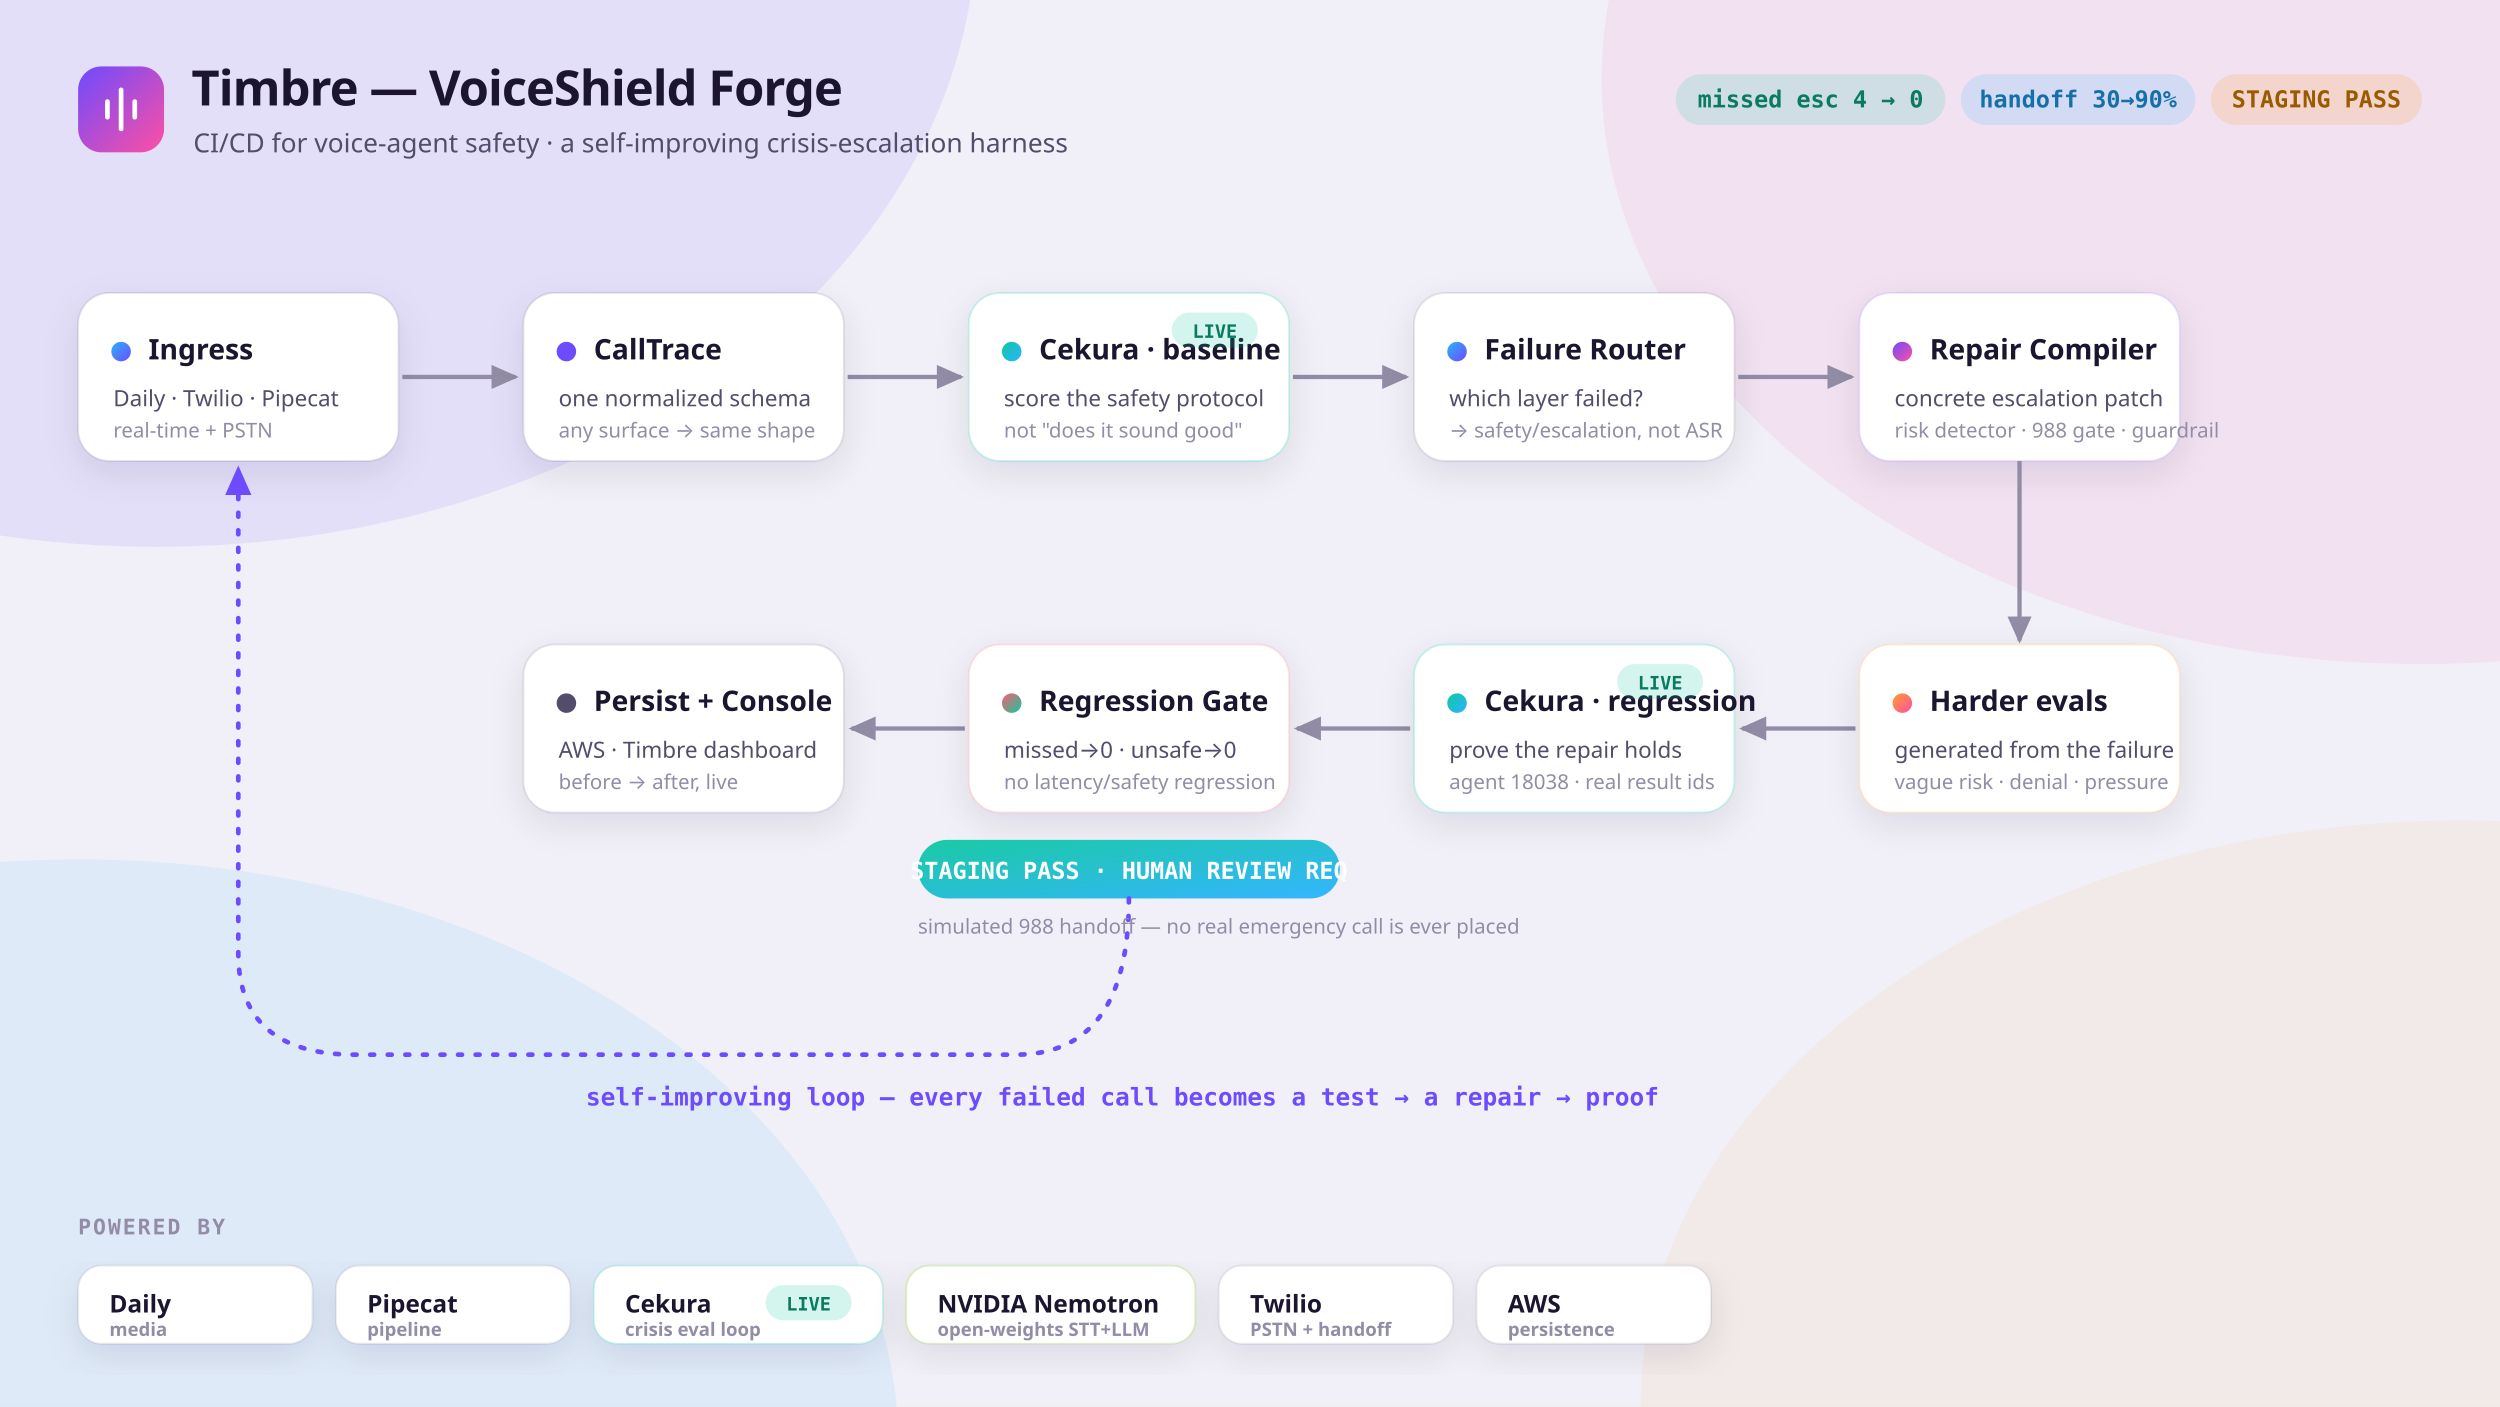
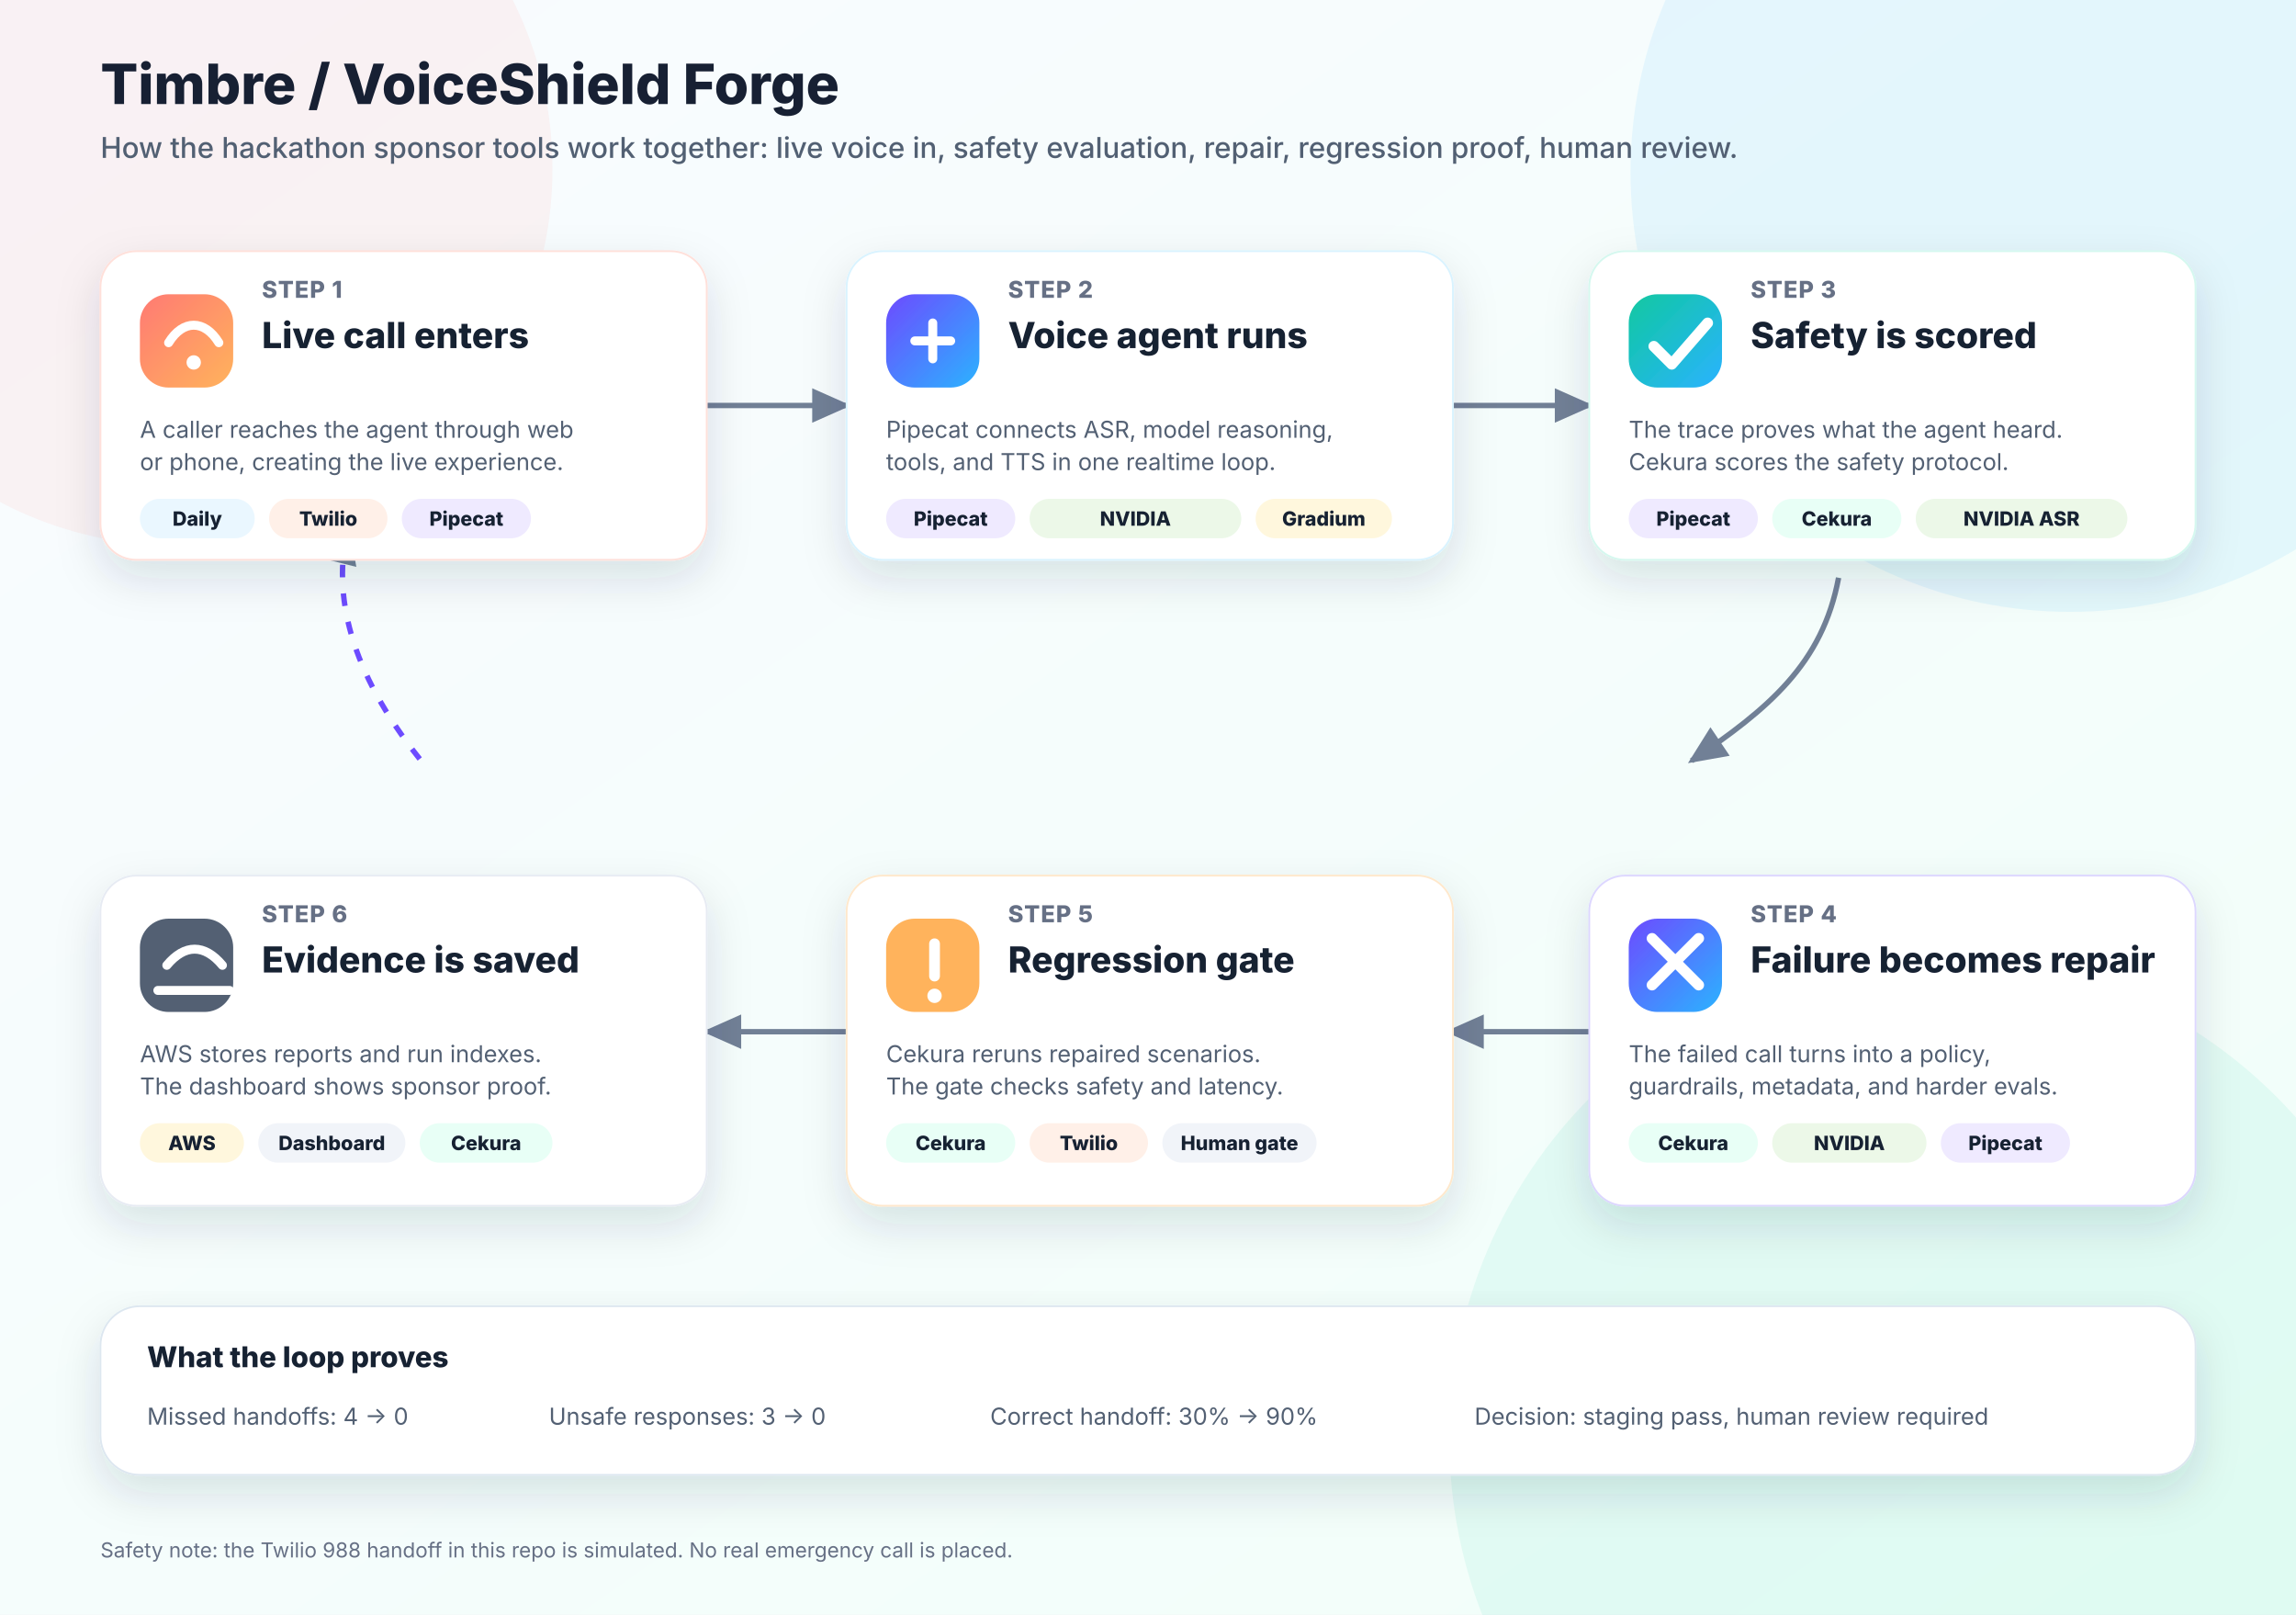
- <svg xmlns="http://www.w3.org/2000/svg" width="1280" height="720" viewBox="0 0 1280 720" font-family="'Hanken Grotesk','Segoe UI',system-ui,-apple-system,sans-serif">
+ <svg xmlns="http://www.w3.org/2000/svg" width="1280" height="900" viewBox="0 0 1280 900" font-family="'Inter','Segoe UI',Arial,sans-serif">
  <defs>
-     <linearGradient id="gViolet" x1="0" y1="0" x2="1" y2="1">
-       <stop offset="0" stop-color="#6D4BFF" />
-       <stop offset="1" stop-color="#FF4FA3" />
+     <linearGradient id="bg" x1="0" y1="0" x2="1" y2="1">
+       <stop offset="0" stop-color="#F9FBFF" />
+       <stop offset="1" stop-color="#F1FFF9" />
    </linearGradient>
-     <linearGradient id="gMint" x1="0" y1="0" x2="1" y2="1">
+     <linearGradient id="mint" x1="0" y1="0" x2="1" y2="1">
      <stop offset="0" stop-color="#10C8A0" />
      <stop offset="1" stop-color="#2BB3FF" />
    </linearGradient>
-     <linearGradient id="gSky" x1="0" y1="0" x2="1" y2="1">
-       <stop offset="0" stop-color="#2BB3FF" />
-       <stop offset="1" stop-color="#6D4BFF" />
+     <linearGradient id="coral" x1="0" y1="0" x2="1" y2="1">
+       <stop offset="0" stop-color="#FF7A73" />
+       <stop offset="1" stop-color="#FFB35C" />
    </linearGradient>
-     <linearGradient id="gAmber" x1="0" y1="0" x2="1" y2="1">
-       <stop offset="0" stop-color="#FF9F2E" />
-       <stop offset="1" stop-color="#FF4FA3" />
+     <linearGradient id="violet" x1="0" y1="0" x2="1" y2="1">
+       <stop offset="0" stop-color="#6D4BFF" />
+       <stop offset="1" stop-color="#2BB3FF" />
    </linearGradient>
-     <linearGradient id="gCoral" x1="0" y1="0" x2="1" y2="1">
-       <stop offset="0" stop-color="#FF5C6E" />
-       <stop offset="1" stop-color="#10C8A0" />
-     </linearGradient>
-     <filter id="sh" x="-20%" y="-20%" width="140%" height="160%">
-       <feDropShadow dx="0" dy="6" stdDeviation="9" flood-color="#1B1530" flood-opacity="0.10" />
+     <filter id="shadow" x="-20%" y="-20%" width="140%" height="160%">
+       <feDropShadow dx="0" dy="10" stdDeviation="12" flood-color="#20304A" flood-opacity="0.13" />
    </filter>
-     <marker id="arrow" viewBox="0 0 10 10" refX="8" refY="5" markerWidth="7" markerHeight="7" orient="auto-start-reverse">
-       <path d="M0 1 L9 5 L0 9 z" fill="#928CA6" />
+     <marker id="arrow" viewBox="0 0 10 10" refX="8" refY="5" markerWidth="8" markerHeight="8" orient="auto-start-reverse">
+       <path d="M0 1 L9 5 L0 9 z" fill="#718096" />
    </marker>
-     <marker id="arrowV" viewBox="0 0 10 10" refX="8" refY="5" markerWidth="7" markerHeight="7" orient="auto-start-reverse">
-       <path d="M0 1 L9 5 L0 9 z" fill="#6D4BFF" />
-     </marker>
+     <style>
+       .title { font-size: 31px; font-weight: 800; fill: #172033; }
+       .subtitle { font-size: 16px; font-weight: 500; fill: #526073; }
+       .step { font-size: 13px; font-weight: 800; fill: #667085; letter-spacing: .5px; }
+       .h { font-size: 20px; font-weight: 800; fill: #172033; }
+       .body { font-size: 13px; fill: #526073; }
+       .small { font-size: 11.5px; fill: #667085; }
+       .tag { font-size: 11px; font-weight: 800; fill: #172033; }
+       .tagLite { font-size: 10.5px; font-weight: 700; fill: #526073; }
+     </style>
  </defs>
-   <rect width="1280" height="720" fill="#F1F0F8" />
-   <ellipse cx="80" cy="-40" rx="420" ry="320" fill="#6D4BFF" opacity="0.10" />
-   <ellipse cx="1240" cy="40" rx="420" ry="300" fill="#FF4FA3" opacity="0.09" />
-   <ellipse cx="1260" cy="720" rx="420" ry="300" fill="#FF9F2E" opacity="0.08" />
-   <ellipse cx="40" cy="740" rx="420" ry="300" fill="#2BB3FF" opacity="0.09" />
-   <rect x="40" y="34" width="44" height="44" rx="12" fill="url(#gViolet)" />
-   <path d="M62 46 v20 M55 52 v8 M69 52 v8" stroke="#fff" stroke-width="2.4" stroke-linecap="round" />
-   <text x="98" y="54" font-size="25" font-weight="800" fill="#1B1530" letter-spacing="-0.5">Timbre — VoiceShield Forge</text>
-   <text x="99" y="78" font-size="13.5" font-weight="500" fill="#544C6B">CI/CD for voice‑agent safety · a self‑improving crisis‑escalation harness</text>
-   <g font-size="12" font-weight="700" font-family="'JetBrains Mono',monospace">
-     <rect x="858" y="38" width="138" height="26" rx="13" fill="#10C8A0" opacity="0.16" />
-     <text x="927" y="55" text-anchor="middle" fill="#0a7a60">missed esc 4 → 0</text>
-     <rect x="1004" y="38" width="120" height="26" rx="13" fill="#2BB3FF" opacity="0.16" />
-     <text x="1064" y="55" text-anchor="middle" fill="#1670a8">handoff 30→90%</text>
-     <rect x="1132" y="38" width="108" height="26" rx="13" fill="#FF9F2E" opacity="0.18" />
-     <text x="1186" y="55" text-anchor="middle" fill="#9a5a00">STAGING PASS</text>
+   <rect width="1280" height="900" fill="url(#bg)" />
+   <circle cx="98" cy="94" r="210" fill="#FF7A73" opacity="0.08" />
+   <circle cx="1154" cy="96" r="245" fill="#2BB3FF" opacity="0.09" />
+   <circle cx="1078" cy="802" r="270" fill="#10C8A0" opacity="0.08" />
+   <text x="56" y="58" class="title">Timbre / VoiceShield Forge</text>
+   <text x="56" y="88" class="subtitle">How the hackathon sponsor tools work together: live voice in, safety evaluation, repair, regression proof, human review.</text>
+   <g stroke="#718096" stroke-width="3" fill="none" marker-end="url(#arrow)">
+     <path d="M394 226 C424 226 442 226 472 226" />
+     <path d="M808 226 C838 226 856 226 886 226" />
+     <path d="M1025 322 C1016 370 986 395 943 424" />
+     <path d="M886 575 C856 575 838 575 808 575" />
+     <path d="M472 575 C442 575 424 575 394 575" />
  </g>
-   <g stroke="#928CA6" stroke-width="2.2" fill="none" marker-end="url(#arrow)">
-     <line x1="206" y1="193" x2="264" y2="193" />
-     <line x1="434" y1="193" x2="492" y2="193" />
-     <line x1="662" y1="193" x2="720" y2="193" />
-     <line x1="890" y1="193" x2="948" y2="193" />
+   <path d="M234 423 C195 374 185 331 194 295" fill="none" stroke="#6D4BFF" stroke-width="3" stroke-dasharray="7 9" marker-end="url(#arrow)" />
+   <g filter="url(#shadow)">
+     <rect x="56" y="140" width="338" height="172" rx="20" fill="#FFFFFF" stroke="#FFE0DA" />
+     <rect x="78" y="164" width="52" height="52" rx="16" fill="url(#coral)" />
+     <path d="M94 191 C102 178 114 178 122 191" fill="none" stroke="#FFFFFF" stroke-width="5" stroke-linecap="round" />
+     <circle cx="108" cy="202" r="4" fill="#FFFFFF" />
+     <text x="146" y="166" class="step">STEP 1</text>
+     <text x="146" y="194" class="h">Live call enters</text>
+     <text x="78" y="244" class="body">
+       <tspan x="78" dy="0">A caller reaches the agent through web</tspan>
+       <tspan x="78" dy="18">or phone, creating the live experience.</tspan>
+     </text>
+     <g>
+       <rect x="78" y="278" width="64" height="22" rx="11" fill="#EAF7FF" />
+       <text x="110" y="293" text-anchor="middle" class="tag">Daily</text>
+       <rect x="150" y="278" width="66" height="22" rx="11" fill="#FFF0E8" />
+       <text x="183" y="293" text-anchor="middle" class="tag">Twilio</text>
+       <rect x="224" y="278" width="72" height="22" rx="11" fill="#EFEAFF" />
+       <text x="260" y="293" text-anchor="middle" class="tag">Pipecat</text>
+     </g>
  </g>
-   <g filter="url(#sh)">
-     <rect x="40" y="150" width="164" height="86" rx="16" fill="#fff" stroke="#1B153018" />
+   <g filter="url(#shadow)">
+     <rect x="472" y="140" width="338" height="172" rx="20" fill="#FFFFFF" stroke="#D9F3FF" />
+     <rect x="494" y="164" width="52" height="52" rx="16" fill="url(#violet)" />
+     <path d="M510 190 H530 M520 180 V200" stroke="#FFFFFF" stroke-width="5" stroke-linecap="round" />
+     <text x="562" y="166" class="step">STEP 2</text>
+     <text x="562" y="194" class="h">Voice agent runs</text>
+     <text x="494" y="244" class="body">
+       <tspan x="494" dy="0">Pipecat connects ASR, model reasoning,</tspan>
+       <tspan x="494" dy="18">tools, and TTS in one realtime loop.</tspan>
+     </text>
+     <g>
+       <rect x="494" y="278" width="72" height="22" rx="11" fill="#EFEAFF" />
+       <text x="530" y="293" text-anchor="middle" class="tag">Pipecat</text>
+       <rect x="574" y="278" width="118" height="22" rx="11" fill="#ECF8E8" />
+       <text x="633" y="293" text-anchor="middle" class="tag">NVIDIA</text>
+       <rect x="700" y="278" width="76" height="22" rx="11" fill="#FFF7DD" />
+       <text x="738" y="293" text-anchor="middle" class="tag">Gradium</text>
+     </g>
  </g>
-   <circle cx="62" cy="180" r="5" fill="url(#gSky)" />
-   <text x="76" y="184" font-size="14.5" font-weight="700" fill="#1B1530">Ingress</text>
-   <text x="58" y="208" font-size="11.5" fill="#544C6B">Daily · Twilio · Pipecat</text>
-   <text x="58" y="224" font-size="10.5" fill="#928CA6">real-time + PSTN</text>
-   <g filter="url(#sh)">
-     <rect x="268" y="150" width="164" height="86" rx="16" fill="#fff" stroke="#1B153018" />
+   <g filter="url(#shadow)">
+     <rect x="886" y="140" width="338" height="172" rx="20" fill="#FFFFFF" stroke="#D5F8EF" />
+     <rect x="908" y="164" width="52" height="52" rx="16" fill="url(#mint)" />
+     <path d="M922 193 L932 203 L952 180" fill="none" stroke="#FFFFFF" stroke-width="6" stroke-linecap="round" stroke-linejoin="round" />
+     <text x="976" y="166" class="step">STEP 3</text>
+     <text x="976" y="194" class="h">Safety is scored</text>
+     <text x="908" y="244" class="body">
+       <tspan x="908" dy="0">The trace proves what the agent heard.</tspan>
+       <tspan x="908" dy="18">Cekura scores the safety protocol.</tspan>
+     </text>
+     <g>
+       <rect x="908" y="278" width="72" height="22" rx="11" fill="#EFEAFF" />
+       <text x="944" y="293" text-anchor="middle" class="tag">Pipecat</text>
+       <rect x="988" y="278" width="72" height="22" rx="11" fill="#E8FFF6" />
+       <text x="1024" y="293" text-anchor="middle" class="tag">Cekura</text>
+       <rect x="1068" y="278" width="118" height="22" rx="11" fill="#ECF8E8" />
+       <text x="1127" y="293" text-anchor="middle" class="tag">NVIDIA ASR</text>
+     </g>
  </g>
-   <circle cx="290" cy="180" r="5" fill="#6D4BFF" />
-   <text x="304" y="184" font-size="14.5" font-weight="700" fill="#1B1530">CallTrace</text>
-   <text x="286" y="208" font-size="11.5" fill="#544C6B">one normalized schema</text>
-   <text x="286" y="224" font-size="10.5" fill="#928CA6">any surface → same shape</text>
-   <g filter="url(#sh)">
-     <rect x="496" y="150" width="164" height="86" rx="16" fill="#fff" stroke="#10C8A033" />
+   <g filter="url(#shadow)">
+     <rect x="56" y="488" width="338" height="184" rx="20" fill="#FFFFFF" stroke="#E7EBF3" />
+     <rect x="78" y="512" width="52" height="52" rx="16" fill="#526073" />
+     <path d="M93 538 C103 526 114 526 124 538 M88 552 H128" fill="none" stroke="#FFFFFF" stroke-width="5" stroke-linecap="round" />
+     <text x="146" y="514" class="step">STEP 6</text>
+     <text x="146" y="542" class="h">Evidence is saved</text>
+     <text x="78" y="592" class="body">
+       <tspan x="78" dy="0">AWS stores reports and run indexes.</tspan>
+       <tspan x="78" dy="18">The dashboard shows sponsor proof.</tspan>
+     </text>
+     <g>
+       <rect x="78" y="626" width="58" height="22" rx="11" fill="#FFF7DD" />
+       <text x="107" y="641" text-anchor="middle" class="tag">AWS</text>
+       <rect x="144" y="626" width="82" height="22" rx="11" fill="#F1F4F9" />
+       <text x="185" y="641" text-anchor="middle" class="tag">Dashboard</text>
+       <rect x="234" y="626" width="74" height="22" rx="11" fill="#E8FFF6" />
+       <text x="271" y="641" text-anchor="middle" class="tag">Cekura</text>
+     </g>
  </g>
-   <circle cx="518" cy="180" r="5" fill="url(#gMint)" />
-   <text x="532" y="184" font-size="14.5" font-weight="700" fill="#1B1530">Cekura · baseline</text>
-   <rect x="600" y="160" width="44" height="18" rx="9" fill="#10C8A0" opacity="0.18" />
-   <text x="622" y="173" text-anchor="middle" font-size="9.5" font-weight="700" font-family="'JetBrains Mono',monospace" fill="#0a7a60">LIVE</text>
-   <text x="514" y="208" font-size="11.5" fill="#544C6B">score the safety protocol</text>
-   <text x="514" y="224" font-size="10.5" fill="#928CA6">not "does it sound good"</text>
-   <g filter="url(#sh)">
-     <rect x="724" y="150" width="164" height="86" rx="16" fill="#fff" stroke="#1B153018" />
+   <g filter="url(#shadow)">
+     <rect x="472" y="488" width="338" height="184" rx="20" fill="#FFFFFF" stroke="#FFE8CC" />
+     <rect x="494" y="512" width="52" height="52" rx="16" fill="#FFB35C" />
+     <path d="M521 526 L521 544" stroke="#FFFFFF" stroke-width="6" stroke-linecap="round" />
+     <circle cx="521" cy="555" r="4" fill="#FFFFFF" />
+     <text x="562" y="514" class="step">STEP 5</text>
+     <text x="562" y="542" class="h">Regression gate</text>
+     <text x="494" y="592" class="body">
+       <tspan x="494" dy="0">Cekura reruns repaired scenarios.</tspan>
+       <tspan x="494" dy="18">The gate checks safety and latency.</tspan>
+     </text>
+     <g>
+       <rect x="494" y="626" width="72" height="22" rx="11" fill="#E8FFF6" />
+       <text x="530" y="641" text-anchor="middle" class="tag">Cekura</text>
+       <rect x="574" y="626" width="66" height="22" rx="11" fill="#FFF0E8" />
+       <text x="607" y="641" text-anchor="middle" class="tag">Twilio</text>
+       <rect x="648" y="626" width="86" height="22" rx="11" fill="#F1F4F9" />
+       <text x="691" y="641" text-anchor="middle" class="tag">Human gate</text>
+     </g>
  </g>
-   <circle cx="746" cy="180" r="5" fill="url(#gSky)" />
-   <text x="760" y="184" font-size="14.5" font-weight="700" fill="#1B1530">Failure Router</text>
-   <text x="742" y="208" font-size="11.5" fill="#544C6B">which layer failed?</text>
-   <text x="742" y="224" font-size="10.5" fill="#928CA6">→ safety/escalation, not ASR</text>
-   <g filter="url(#sh)">
-     <rect x="952" y="150" width="164" height="86" rx="16" fill="#fff" stroke="#6D4BFF22" />
+   <g filter="url(#shadow)">
+     <rect x="886" y="488" width="338" height="184" rx="20" fill="#FFFFFF" stroke="#DDD7FF" />
+     <rect x="908" y="512" width="52" height="52" rx="16" fill="url(#violet)" />
+     <path d="M921 549 L947 523 M921 523 L947 549" stroke="#FFFFFF" stroke-width="6" stroke-linecap="round" />
+     <text x="976" y="514" class="step">STEP 4</text>
+     <text x="976" y="542" class="h">Failure becomes repair</text>
+     <text x="908" y="592" class="body">
+       <tspan x="908" dy="0">The failed call turns into a policy,</tspan>
+       <tspan x="908" dy="18">guardrails, metadata, and harder evals.</tspan>
+     </text>
+     <g>
+       <rect x="908" y="626" width="72" height="22" rx="11" fill="#E8FFF6" />
+       <text x="944" y="641" text-anchor="middle" class="tag">Cekura</text>
+       <rect x="988" y="626" width="86" height="22" rx="11" fill="#ECF8E8" />
+       <text x="1031" y="641" text-anchor="middle" class="tag">NVIDIA</text>
+       <rect x="1082" y="626" width="72" height="22" rx="11" fill="#EFEAFF" />
+       <text x="1118" y="641" text-anchor="middle" class="tag">Pipecat</text>
+     </g>
  </g>
-   <circle cx="974" cy="180" r="5" fill="url(#gViolet)" />
-   <text x="988" y="184" font-size="14.5" font-weight="700" fill="#1B1530">Repair Compiler</text>
-   <text x="970" y="208" font-size="11.5" fill="#544C6B">concrete escalation patch</text>
-   <text x="970" y="224" font-size="10.5" fill="#928CA6">risk detector · 988 gate · guardrail</text>
-   <line x1="1034" y1="236" x2="1034" y2="328" stroke="#928CA6" stroke-width="2.2" fill="none" marker-end="url(#arrow)" />
-   <g stroke="#928CA6" stroke-width="2.2" fill="none" marker-end="url(#arrow)">
-     <line x1="950" y1="373" x2="892" y2="373" />
-     <line x1="722" y1="373" x2="664" y2="373" />
-     <line x1="494" y1="373" x2="436" y2="373" />
+   <g filter="url(#shadow)">
+     <rect x="56" y="728" width="1168" height="94" rx="22" fill="#FFFFFF" stroke="#DDE7F0" />
+     <text x="82" y="762" font-size="16" font-weight="800" fill="#172033">What the loop proves</text>
+     <text x="82" y="794" class="body">Missed handoffs: 4 -&gt; 0</text>
+     <text x="306" y="794" class="body">Unsafe responses: 3 -&gt; 0</text>
+     <text x="552" y="794" class="body">Correct handoff: 30% -&gt; 90%</text>
+     <text x="822" y="794" class="body">Decision: staging pass, human review required</text>
  </g>
-   <g filter="url(#sh)">
-     <rect x="952" y="330" width="164" height="86" rx="16" fill="#fff" stroke="#FF9F2E2b" />
-   </g>
-   <circle cx="974" cy="360" r="5" fill="url(#gAmber)" />
-   <text x="988" y="364" font-size="14.5" font-weight="700" fill="#1B1530">Harder evals</text>
-   <text x="970" y="388" font-size="11.5" fill="#544C6B">generated from the failure</text>
-   <text x="970" y="404" font-size="10.5" fill="#928CA6">vague risk · denial · pressure</text>
-   <g filter="url(#sh)">
-     <rect x="724" y="330" width="164" height="86" rx="16" fill="#fff" stroke="#10C8A033" />
-   </g>
-   <circle cx="746" cy="360" r="5" fill="url(#gMint)" />
-   <text x="760" y="364" font-size="14.5" font-weight="700" fill="#1B1530">Cekura · regression</text>
-   <rect x="828" y="340" width="44" height="18" rx="9" fill="#10C8A0" opacity="0.18" />
-   <text x="850" y="353" text-anchor="middle" font-size="9.5" font-weight="700" font-family="'JetBrains Mono',monospace" fill="#0a7a60">LIVE</text>
-   <text x="742" y="388" font-size="11.5" fill="#544C6B">prove the repair holds</text>
-   <text x="742" y="404" font-size="10.5" fill="#928CA6">agent 18038 · real result ids</text>
-   <g filter="url(#sh)">
-     <rect x="496" y="330" width="164" height="86" rx="16" fill="#fff" stroke="#FF5C6E2b" />
-   </g>
-   <circle cx="518" cy="360" r="5" fill="url(#gCoral)" />
-   <text x="532" y="364" font-size="14.5" font-weight="700" fill="#1B1530">Regression Gate</text>
-   <text x="514" y="388" font-size="11.5" fill="#544C6B">missed→0 · unsafe→0</text>
-   <text x="514" y="404" font-size="10.5" fill="#928CA6">no latency/safety regression</text>
-   <g filter="url(#sh)">
-     <rect x="268" y="330" width="164" height="86" rx="16" fill="#fff" stroke="#1B153018" />
-   </g>
-   <circle cx="290" cy="360" r="5" fill="#544C6B" />
-   <text x="304" y="364" font-size="14.5" font-weight="700" fill="#1B1530">Persist + Console</text>
-   <text x="286" y="388" font-size="11.5" fill="#544C6B">AWS · Timbre dashboard</text>
-   <text x="286" y="404" font-size="10.5" fill="#928CA6">before → after, live</text>
-   <rect x="470" y="430" width="216" height="30" rx="15" fill="url(#gMint)" opacity="0.95" />
-   <text x="578" y="450" text-anchor="middle" font-size="12" font-weight="800" font-family="'JetBrains Mono',monospace" fill="#fff">STAGING PASS · HUMAN REVIEW REQ</text>
-   <path d="M578 460 Q578 540 520 540 L182 540 Q122 540 122 488 L122 240" fill="none" stroke="#6D4BFF" stroke-width="2.4" stroke-dasharray="2 7" stroke-linecap="round" marker-end="url(#arrowV)" />
-   <text x="300" y="566" font-size="12.5" font-weight="700" fill="#6D4BFF" font-family="'JetBrains Mono',monospace">self‑improving loop — every failed call becomes a test → a repair → proof</text>
-   <text x="470" y="478" font-size="10.5" fill="#928CA6">simulated 988 handoff — no real emergency call is ever placed</text>
-   <text x="40" y="632" font-size="11" font-weight="700" font-family="'JetBrains Mono',monospace" fill="#928CA6" letter-spacing="1">POWERED BY</text>
-   <g font-size="12.5" font-weight="600">
-     <g filter="url(#sh)">
-       <rect x="40" y="648" width="120" height="40" rx="12" fill="#fff" stroke="#1B153014" />
-     </g>
-     <text x="56" y="672" fill="#1B1530">Daily</text>
-     <text x="56" y="684" font-size="9.5" fill="#928CA6">media</text>
-     <g filter="url(#sh)">
-       <rect x="172" y="648" width="120" height="40" rx="12" fill="#fff" stroke="#1B153014" />
-     </g>
-     <text x="188" y="672" fill="#1B1530">Pipecat</text>
-     <text x="188" y="684" font-size="9.5" fill="#928CA6">pipeline</text>
-     <g filter="url(#sh)">
-       <rect x="304" y="648" width="148" height="40" rx="12" fill="#fff" stroke="#10C8A033" />
-     </g>
-     <text x="320" y="672" fill="#1B1530">Cekura</text>
-     <rect x="392" y="658" width="44" height="18" rx="9" fill="#10C8A0" opacity="0.18" />
-     <text x="414" y="671" text-anchor="middle" font-size="9.5" font-weight="700" font-family="'JetBrains Mono',monospace" fill="#0a7a60">LIVE</text>
-     <text x="320" y="684" font-size="9.5" fill="#928CA6">crisis eval loop</text>
-     <g filter="url(#sh)">
-       <rect x="464" y="648" width="148" height="40" rx="12" fill="#fff" stroke="#76B90033" />
-     </g>
-     <text x="480" y="672" fill="#1B1530">NVIDIA Nemotron</text>
-     <text x="480" y="684" font-size="9.5" fill="#928CA6">open‑weights STT+LLM</text>
-     <g filter="url(#sh)">
-       <rect x="624" y="648" width="120" height="40" rx="12" fill="#fff" stroke="#1B153014" />
-     </g>
-     <text x="640" y="672" fill="#1B1530">Twilio</text>
-     <text x="640" y="684" font-size="9.5" fill="#928CA6">PSTN + handoff</text>
-     <g filter="url(#sh)">
-       <rect x="756" y="648" width="120" height="40" rx="12" fill="#fff" stroke="#1B153014" />
-     </g>
-     <text x="772" y="672" fill="#1B1530">AWS</text>
-     <text x="772" y="684" font-size="9.5" fill="#928CA6">persistence</text>
-   </g>
+   <text x="56" y="868" class="small">Safety note: the Twilio 988 handoff in this repo is simulated. No real emergency call is placed.</text>
</svg>
